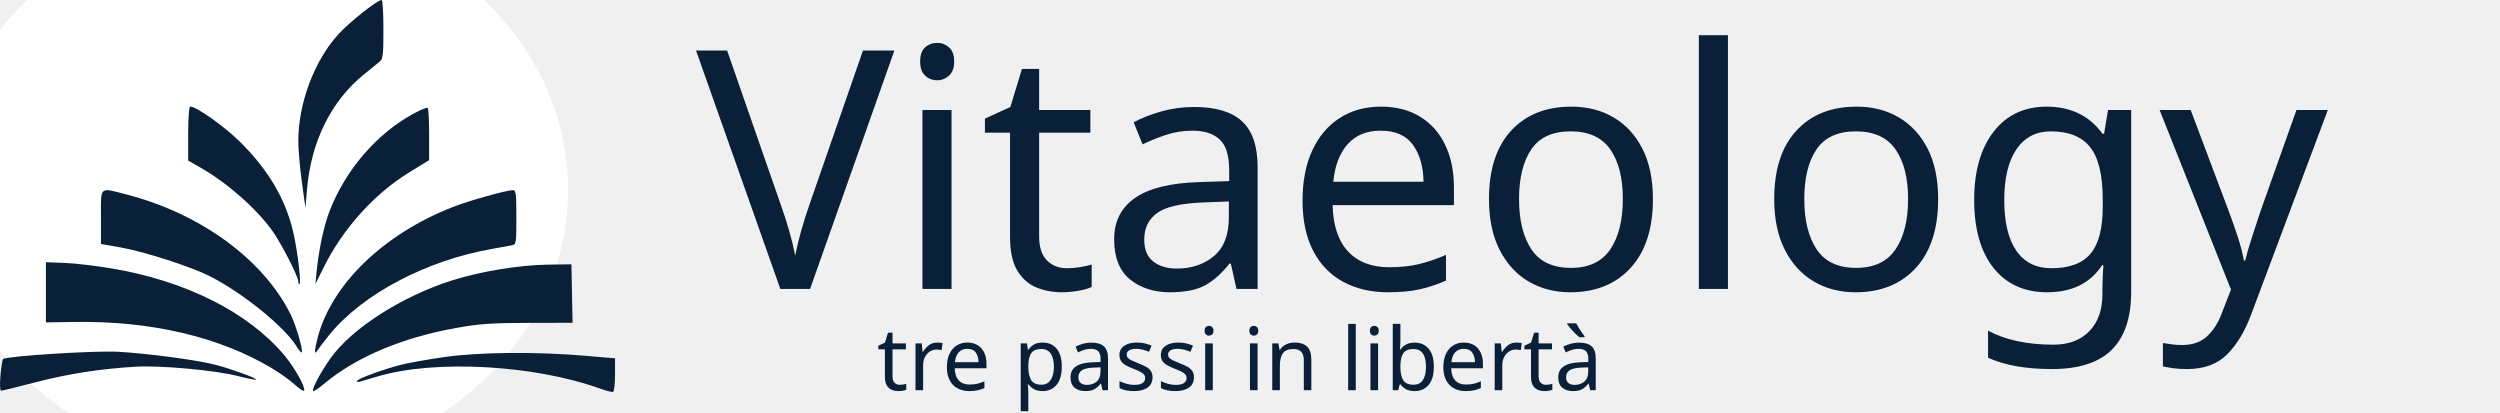
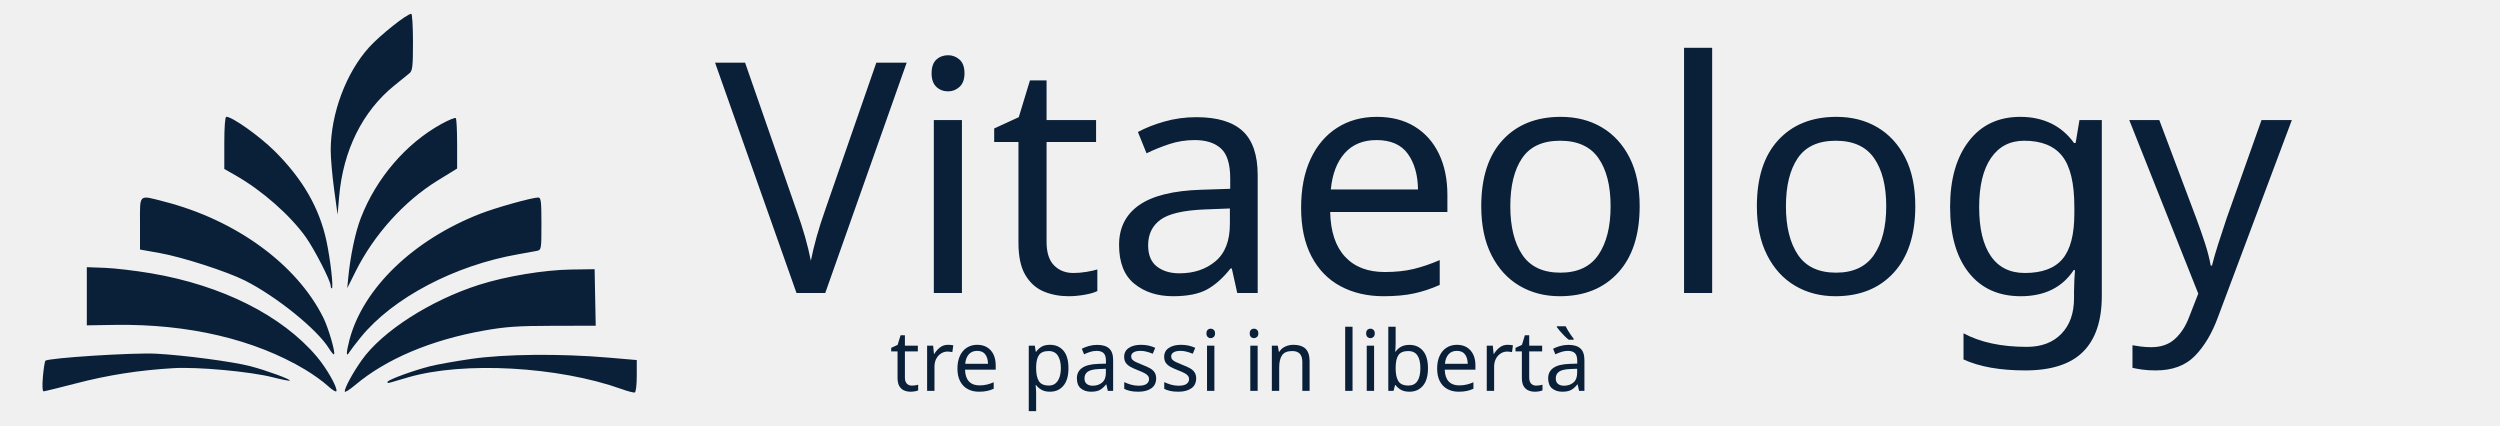
- <svg xmlns="http://www.w3.org/2000/svg" viewBox="0 0 2609 430">
-   <g transform="translate(-65.74,-107.26)">
-     <ellipse fill="#ffffff" cx="332.47" cy="305.48" rx="326.12" ry="290.6" />
-     <g>
-       <path fill="#092038" d="m 373.709,508.927 c -4.8,-4.465 -15.754,-12.317 -24.344,-17.45 -54.68,-32.676 -126.152,-49.461 -205.372,-48.232 l -30.347,0.471 v -31.408 -31.408 l 19.509,0.727 c 10.73,0.4 33.165,3.044 49.856,5.877 76.593,12.999 141.262,45.479 178.911,89.859 10.794,12.724 22.608,33.541 21.266,37.474 -0.414,1.215 -4.68,-1.444 -9.48,-5.909 z m 18.481,6.246 c 0,-4.2 8.633,-20.093 18.456,-33.974 21.985,-31.069 74.234,-64.57 126.777,-81.287 29.146,-9.273 70.222,-16.062 99.708,-16.479 l 24.933,-0.353 0.598,30.526 0.598,30.526 -46.119,0.095 c -38.144,0.079 -50.992,0.96 -74.298,5.095 -57.396,10.183 -105.831,30.631 -139.272,58.798 -6.259,5.272 -11.38,8.446 -11.38,7.053 z m 299.136,-2.6 C 622.867,488.078 520.381,482.437 460.688,499.878 c -8.465,2.473 -17.22,5.029 -19.455,5.68 -2.31,0.672 -3.508,0.277 -2.776,-0.915 1.595,-2.596 28.212,-12.275 46.381,-16.865 7.441,-1.88 27.437,-5.422 44.437,-7.873 36.051,-5.196 95.779,-5.763 146.878,-1.394 l 31.431,2.687 v 17.262 c 0,9.682 -0.952,17.507 -2.168,17.82 -1.192,0.307 -7.532,-1.361 -14.09,-3.707 z M 66.22,499.187 c 0.757,-8.694 1.983,-16.441 2.725,-17.214 2.931,-3.055 94.915,-8.931 119.486,-7.632 30.458,1.61 82.792,8.555 101.88,13.519 16.84,4.38 43.886,14.243 42.601,15.536 -0.502,0.505 -8.698,-1.081 -18.212,-3.524 -24.382,-6.262 -81.351,-11.487 -107.843,-9.891 -37.089,2.234 -70.243,7.423 -104.701,16.386 -18.243,4.745 -34.1,8.628 -35.239,8.628 -1.252,0 -1.527,-6.249 -0.696,-15.808 z M 375.25,468.768 C 362.585,448.155 318.609,412.597 284.483,395.374 265.012,385.548 216.684,369.955 192.224,365.608 l -21.135,-3.756 v -28.088 c 0,-32.685 -1.961,-30.911 26.188,-23.682 77.553,19.918 143.193,67.821 171.821,125.393 5.474,11.009 13.286,37.779 11.538,39.538 -0.527,0.53 -2.951,-2.28 -5.387,-6.245 z m 19.262,4.799 c -0.056,-1.799 1.198,-8.182 2.788,-14.184 14.768,-55.775 68.965,-108.01 141.332,-136.217 16.916,-6.594 55.911,-17.491 62.589,-17.491 2.914,0 3.4,4.047 3.4,28.304 0,27.601 -0.121,28.329 -4.877,29.308 -2.683,0.552 -11.705,2.191 -20.051,3.643 -68.647,11.939 -135.535,47.125 -169.972,89.413 -5.469,6.716 -11.105,14.075 -12.525,16.353 -1.94,3.112 -2.607,3.329 -2.684,0.872 z m -17.494,-72.614 c 0,-5.192 -17.518,-39.374 -27.012,-52.706 -16.644,-23.372 -47.126,-50.175 -75.409,-66.308 l -12.464,-7.109 v -28.185 c 0,-17.086 0.842,-28.185 2.139,-28.185 6.503,0 35.86,20.844 52.206,37.067 30.438,30.21 48.527,61.705 56.11,97.699 4.269,20.262 7.653,50.569 5.646,50.569 -0.668,0 -1.215,-1.278 -1.215,-2.841 z m 18.866,-7.627 c 2.28,-24.152 7.632,-49.806 13.65,-65.428 16.508,-42.854 48.706,-80.492 86.886,-101.564 7.849,-4.332 14.921,-7.222 15.715,-6.422 0.795,0.8 1.445,13.383 1.445,27.963 v 26.509 l -21.015,12.92 c -36.098,22.194 -68.791,58.429 -88.679,98.29 l -8.97,17.979 z m -15.141,-96.373 c -2.055,-14.99 -3.72,-34.123 -3.702,-42.518 0.088,-39.497 16.685,-83.805 41.663,-111.225 11.976,-13.147 40.749,-35.953 45.36,-35.953 1.005,0 1.828,13.746 1.828,30.547 0,26.452 -0.508,30.965 -3.793,33.662 -2.087,1.713 -9.399,7.642 -16.251,13.176 -34.367,27.755 -55.39,70.036 -59.69,120.043 l -1.679,19.523 z" />
-       <text style="font-size:346.667px;font-family:Stoke;text-anchor:middle;fill:#092038" x="1651.86" y="406.75" transform="scale(0.995,1.005)">Vitaeology</text>
-       <text style="font-size:90.667px;font-family:Stoke;text-anchor:middle;fill:#092038" x="1366.48" y="511.93" transform="scale(0.995,1.005)">tre passi in libertà</text>
-     </g>
+ <svg xmlns="http://www.w3.org/2000/svg" viewBox="0 0 2700 460" version="1.1" id="svg3" width="2700" height="460">
+   <defs id="defs3" />
+   <g id="g2" transform="translate(-19.88315,-92.35316)">
+     <path fill="#092038" d="m 373.709,508.927 c -4.8,-4.465 -15.754,-12.317 -24.344,-17.45 -54.68,-32.676 -126.152,-49.461 -205.372,-48.232 l -30.347,0.471 v -31.408 -31.408 l 19.509,0.727 c 10.73,0.4 33.165,3.044 49.856,5.877 76.593,12.999 141.262,45.479 178.911,89.859 10.794,12.724 22.608,33.541 21.266,37.474 -0.414,1.215 -4.68,-1.444 -9.48,-5.909 z m 18.481,6.246 c 0,-4.2 8.633,-20.093 18.456,-33.974 21.985,-31.069 74.234,-64.57 126.777,-81.287 29.146,-9.273 70.222,-16.062 99.708,-16.479 l 24.933,-0.353 0.598,30.526 0.598,30.526 -46.119,0.095 c -38.144,0.079 -50.992,0.96 -74.298,5.095 -57.396,10.183 -105.831,30.631 -139.272,58.798 -6.259,5.272 -11.38,8.446 -11.38,7.053 z m 299.136,-2.6 C 622.867,488.078 520.381,482.437 460.688,499.878 c -8.465,2.473 -17.22,5.029 -19.455,5.68 -2.31,0.672 -3.508,0.277 -2.776,-0.915 1.595,-2.596 28.212,-12.275 46.381,-16.865 7.441,-1.88 27.437,-5.422 44.437,-7.873 36.051,-5.196 95.779,-5.763 146.878,-1.394 l 31.431,2.687 v 17.262 c 0,9.682 -0.952,17.507 -2.168,17.82 -1.192,0.307 -7.532,-1.361 -14.09,-3.707 z M 66.22,499.187 c 0.757,-8.694 1.983,-16.441 2.725,-17.214 2.931,-3.055 94.915,-8.931 119.486,-7.632 30.458,1.61 82.792,8.555 101.88,13.519 16.84,4.38 43.886,14.243 42.601,15.536 -0.502,0.505 -8.698,-1.081 -18.212,-3.524 -24.382,-6.262 -81.351,-11.487 -107.843,-9.891 -37.089,2.234 -70.243,7.423 -104.701,16.386 -18.243,4.745 -34.1,8.628 -35.239,8.628 -1.252,0 -1.527,-6.249 -0.696,-15.808 z M 375.25,468.768 C 362.585,448.155 318.609,412.597 284.483,395.374 265.012,385.548 216.684,369.955 192.224,365.608 l -21.135,-3.756 v -28.088 c 0,-32.685 -1.961,-30.911 26.188,-23.682 77.553,19.918 143.193,67.821 171.821,125.393 5.474,11.009 13.286,37.779 11.538,39.538 -0.527,0.53 -2.951,-2.28 -5.387,-6.245 z m 19.262,4.799 c -0.056,-1.799 1.198,-8.182 2.788,-14.184 14.768,-55.775 68.965,-108.01 141.332,-136.217 16.916,-6.594 55.911,-17.491 62.589,-17.491 2.914,0 3.4,4.047 3.4,28.304 0,27.601 -0.121,28.329 -4.877,29.308 -2.683,0.552 -11.705,2.191 -20.051,3.643 -68.647,11.939 -135.535,47.125 -169.972,89.413 -5.469,6.716 -11.105,14.075 -12.525,16.353 -1.94,3.112 -2.607,3.329 -2.684,0.872 z m -17.494,-72.614 c 0,-5.192 -17.518,-39.374 -27.012,-52.706 -16.644,-23.372 -47.126,-50.175 -75.409,-66.308 l -12.464,-7.109 v -28.185 c 0,-17.086 0.842,-28.185 2.139,-28.185 6.503,0 35.86,20.844 52.206,37.067 30.438,30.21 48.527,61.705 56.11,97.699 4.269,20.262 7.653,50.569 5.646,50.569 -0.668,0 -1.215,-1.278 -1.215,-2.841 z m 18.866,-7.627 c 2.28,-24.152 7.632,-49.806 13.65,-65.428 16.508,-42.854 48.706,-80.492 86.886,-101.564 7.849,-4.332 14.921,-7.222 15.715,-6.422 0.795,0.8 1.445,13.383 1.445,27.963 v 26.509 l -21.015,12.92 c -36.098,22.194 -68.791,58.429 -88.679,98.29 l -8.97,17.979 z m -15.141,-96.373 c -2.055,-14.99 -3.72,-34.123 -3.702,-42.518 0.088,-39.497 16.685,-83.805 41.663,-111.225 11.976,-13.147 40.749,-35.953 45.36,-35.953 1.005,0 1.828,13.746 1.828,30.547 0,26.452 -0.508,30.965 -3.793,33.662 -2.087,1.713 -9.399,7.642 -16.251,13.176 -34.367,27.755 -55.39,70.036 -59.69,120.043 l -1.679,19.523 z" id="path1" />
+     <text style="font-size:346.667px;font-family:Stoke;text-anchor:middle;fill:#092038" x="1651.86" y="406.75" transform="scale(0.995,1.005)" id="text1">Vitaeology</text>
+     <text style="font-size:90.667px;font-family:Stoke;text-anchor:middle;fill:#092038" x="1366.48" y="511.93" transform="scale(0.995,1.005)" id="text2">tre passi in libertà</text>
  </g>
</svg>
